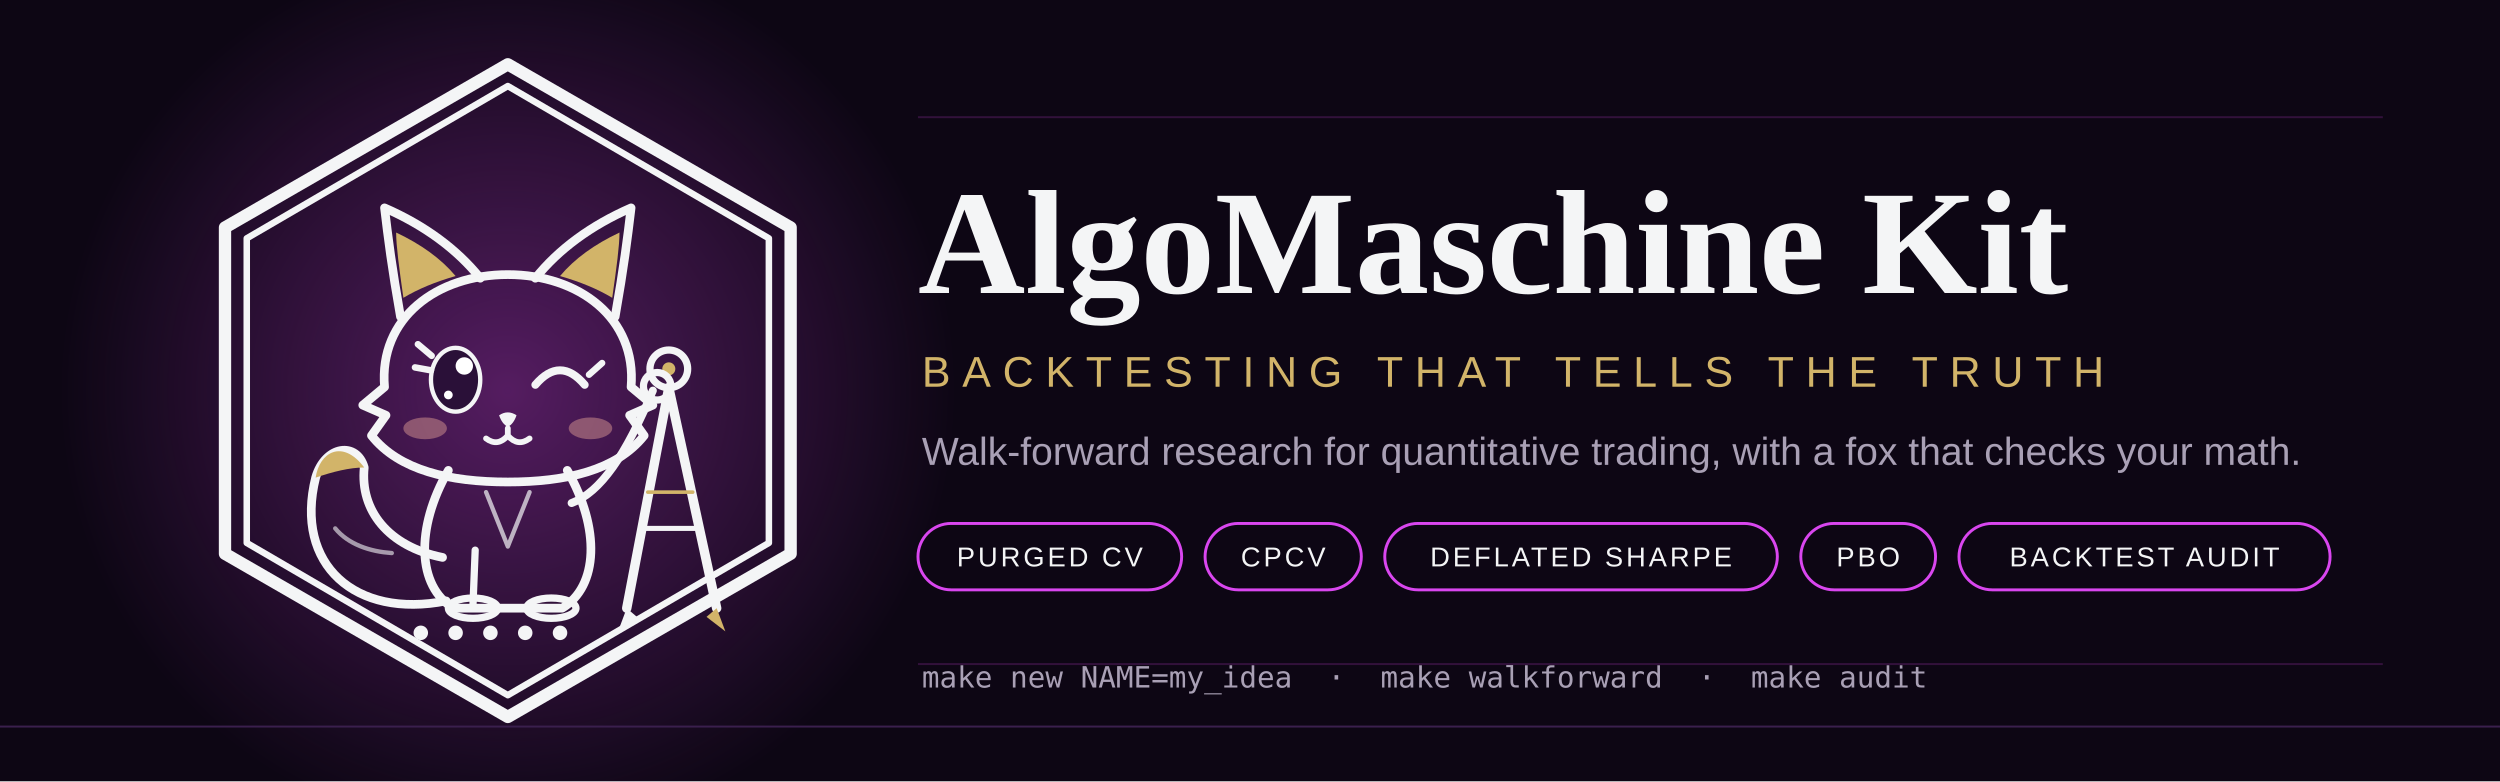
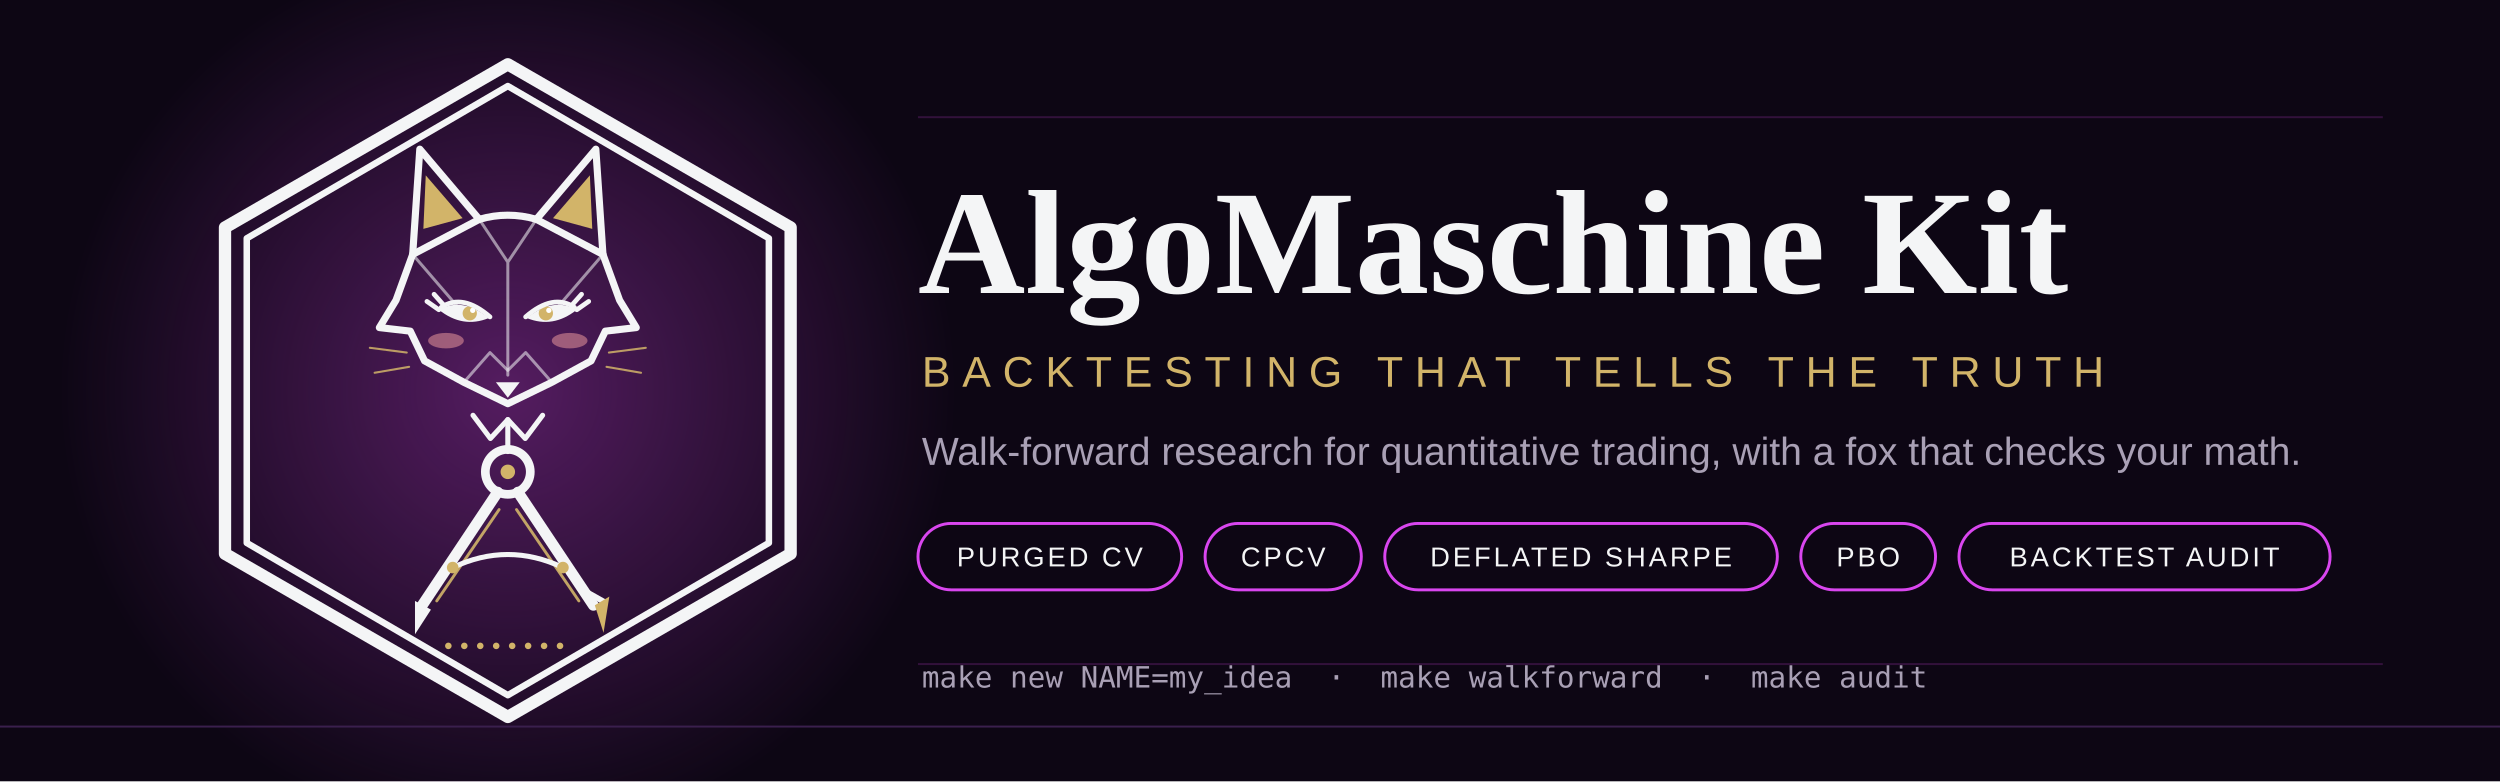
<svg xmlns="http://www.w3.org/2000/svg" viewBox="0 0 1280 400" width="1280" height="400" role="img" aria-label="AlgoMaschine Kit: walk-forward backtesting for quantitative trading">
  <style>
.l{fill:none;stroke:#f4f5f6;stroke-linejoin:round;stroke-linecap:round}
.f{fill:#f4f5f6;stroke:none} .g{fill:#d2b469;stroke:none} .gl{fill:none;stroke:#d2b469;stroke-linejoin:round;stroke-linecap:round}
.eye{fill:#2a1038;stroke:#f4f5f6;stroke-width:6}
.b{fill:#c98a8a;stroke:none;opacity:.55}
+ .t{fill:none;stroke:#f4f5f6;stroke-linejoin:round;stroke-linecap:round;opacity:.55} .r{fill:#d98a94;stroke:none;opacity:.6}
</style>
  <defs>
    <filter id="glow" x="-30%" y="-30%" width="160%" height="160%">
      <feGaussianBlur stdDeviation="6" result="b" />
      <feMerge>
        <feMergeNode in="b" />
        <feMergeNode in="SourceGraphic" />
      </feMerge>
    </filter>
    <radialGradient id="halo" cx="50%" cy="50%" r="50%">
      <stop offset="0" stop-color="#d946ef" stop-opacity=".35" />
      <stop offset="1" stop-color="#d946ef" stop-opacity="0" />
    </radialGradient>
  </defs>
  <rect width="1280" height="400" fill="#0d0614" />
  <circle cx="260" cy="200" r="230" fill="url(#halo)" />
  <path d="M0 372 H1280" stroke="#3a1f4d" stroke-width="1" />
  <g stroke="#d946ef" stroke-opacity=".18" fill="none">
    <path d="M470 60 H1220 M470 340 H1220" />
  </g>
  <svg x="110" y="22" width="300" height="356" viewBox="96 36 808 928">
    <g class="l" stroke-width="17">
      <polygon points="500,50 890,275 890,725 500,950 110,725 110,275" />
    </g>
    <g class="l" stroke-width="9">
      <polygon points="500,80 860,290 860,710 500,920 140,710 140,290" />
    </g>
-     <path class="l" stroke-width="12" d="M415,790 C290,815 205,740 235,620 C248,575 292,570 302,606 C296,665 335,715 410,730" />
-     <path class="g" d="M235,620 C240,585 272,566 302,606 C282,606 258,612 235,620 Z" />
-     <path class="l" stroke-width="6" d="M262,690 C280,712 310,722 340,724" opacity=".6" />
-     <path class="l" stroke-width="12" d="M418,610 C372,690 375,770 425,800 L575,800 C625,770 628,690 582,610" />
-     <path class="l" stroke-width="6" d="M470,640 L500,715 L530,640" opacity=".7" />
-     <path class="l" stroke-width="10" d="M455,720 L452,795" />
-     <ellipse class="l" stroke-width="10" cx="452" cy="800" rx="34" ry="14" />
-     <ellipse class="l" stroke-width="10" cx="560" cy="800" rx="34" ry="14" />
-     <circle class="l" stroke-width="10" cx="722" cy="470" r="26" />
-     <circle class="g" cx="722" cy="470" r="9" />
-     <path class="l" stroke-width="13" d="M722,496 L664,800" />
-     <path class="l" stroke-width="13" d="M722,496 L788,800" />
-     <path class="l" stroke-width="7" d="M683,690 L765,690" />
-     <path class="gl" stroke-width="5" d="M693,640 L755,640" />
-     <path class="f" d="M664,800 L652,832 L678,812 Z" />
-     <path class="g" d="M788,800 L800,832 L774,812 Z" />
-     <path class="l" stroke-width="11" d="M588,655 C628,640 662,590 700,500" />
-     <circle class="l" stroke-width="10" cx="706" cy="494" r="19" />
-     <path class="l" stroke-width="12" d="M352,398 C340,330 335,290 330,248 C385,272 430,305 462,345" />
-     <path class="l" stroke-width="12" d="M648,398 C660,330 665,290 670,248 C615,272 570,305 538,345" />
-     <path class="g" d="M356,372 C350,330 346,300 346,282 C380,298 408,318 428,342 C400,350 376,360 356,372 Z" />
-     <path class="g" d="M644,372 C650,330 654,300 654,282 C620,298 592,318 572,342 C600,350 624,360 644,372 Z" />
-     <path class="l" stroke-width="12" d="M330,495 C322,400 402,340 500,340 C598,340 678,400 670,495 L700,520 L668,534 L688,562 C650,610 580,626 500,626 C420,626 350,610 312,562 L332,534 L300,520 Z" />
-     <ellipse class="eye" cx="428" cy="485" rx="34" ry="44" />
-     <circle fill="#fff" cx="440" cy="466" r="12" />
-     <circle fill="#fff" cx="418" cy="506" r="6" />
-     <path class="l" stroke-width="9" d="M395,452 L376,436 M394,472 L372,468" />
-     <path class="l" stroke-width="11" d="M538,492 Q572,452 606,492" />
-     <path class="l" stroke-width="9" d="M612,478 L630,462" />
-     <path class="f" d="M488,534 Q500,526 512,534 Q508,546 500,550 Q492,546 488,534 Z" />
-     <path class="l" stroke-width="8" d="M500,552 L500,562 M500,562 Q486,578 470,566 M500,562 Q514,578 530,566" />
-     <ellipse class="b" cx="386" cy="552" rx="30" ry="15" />
-     <ellipse class="b" cx="614" cy="552" rx="30" ry="15" />
-     <path class="l" stroke-width="20" stroke-dasharray="0 48" d="M380,834 L620,834" />
+     <g>
+       <path class="l" stroke-width="15" d="M486,640 L382,796 M514,640 L618,796" />
+       <path class="gl" stroke-width="4" d="M488,664 L402,790 M512,664 L598,790" opacity=".9" />
+       <path class="f" d="M372,790 L394,802 L372,836 Z" />
+       <path class="l" stroke-width="8" d="M602,774 L634,792" />
+       <path class="g" d="M620,796 L640,784 L632,834 Z" />
+       <path class="l" stroke-width="7" d="M424,744 Q500,708 576,744" />
+       <circle class="g" cx="424" cy="744" r="8" />
+       <circle class="g" cx="576" cy="744" r="8" />
+       <path class="gl" stroke-width="9" stroke-dasharray="0 22" d="M418,852 L584,852" />
+     </g>
+     <path class="l" stroke-width="7" d="M452,534 L476,566 L500,540 L524,566 L548,534" />
+     <path class="l" stroke-width="7" d="M500,540 L500,584" />
+     <circle class="l" stroke-width="12" cx="500" cy="612" r="31" />
+     <circle class="g" cx="500" cy="612" r="10" />
+     <g transform="translate(500 345) scale(.82) translate(-500 -345)">
+       <path class="l" stroke-width="12" d="M340,305 L352,128 L452,246" />
+       <path class="l" stroke-width="12" d="M660,305 L648,128 L548,246" />
+       <path class="g" d="M358,262 L362,172 L424,244 Z" />
+       <path class="g" d="M642,262 L638,172 L576,244 Z" />
+       <path class="l" stroke-width="12" d="M340,305 L452,246 Q500,232 548,246 L660,305 L688,382 L716,428 L664,434 L640,484 L574,520 L500,556 L426,520 L360,484 L336,434 L284,428 L312,382 Z" />
+       <path class="t" stroke-width="5" d="M452,246 L500,318 L548,246 M500,318 L500,508 M340,305 L420,398 M660,305 L580,398" />
+       <path class="t" stroke-width="5" d="M426,520 L470,470 L500,500 L530,470 L574,520" />
+       <path class="f" d="M384,398 Q424,376 468,412 Q424,430 384,398 Z" />
+       <path class="f" d="M616,398 Q576,376 532,412 Q576,430 616,398 Z" />
+       <circle class="g" cx="436" cy="404" r="12" />
+       <circle class="g" cx="564" cy="404" r="12" />
+       <circle fill="#fff" cx="441" cy="399" r="4.5" />
+       <circle fill="#fff" cx="569" cy="399" r="4.5" />
+       <path class="l" stroke-width="8" d="M384,398 L364,384 M392,390 L376,372 M616,398 L636,384 M608,390 L624,372" />
+       <path class="l" stroke-width="8" d="M388,394 Q424,370 470,410 M612,394 Q576,370 530,410" />
+       <path class="f" d="M480,520 L520,520 L500,546 Z" />
+       <ellipse class="r" cx="396" cy="450" rx="30" ry="13" />
+       <ellipse class="r" cx="604" cy="450" rx="30" ry="13" />
+       <path class="gl" stroke-width="3.5" d="M330,470 L268,462 M334,494 L276,504 M670,470 L732,462 M666,494 L724,504" opacity=".85" />
+     </g>
  </svg>
  <text x="470" y="150" fill="#f4f5f6" font-family="Georgia,'Times New Roman',serif" font-size="76" font-weight="600">AlgoMaschine Kit</text>
  <text x="472" y="198" fill="#d2b469" font-family="'Helvetica Neue',Arial,sans-serif" font-size="22" letter-spacing="6">BACKTESTING THAT TELLS THE TRUTH</text>
  <text x="472" y="238" fill="#a9a0b5" font-family="'Helvetica Neue',Arial,sans-serif" font-size="20">Walk-forward research for quantitative trading, with a fox that checks your math.</text>
  <rect x="470" y="268" width="135" height="34" rx="17" fill="none" stroke="#d946ef" stroke-width="1.5" />
  <text x="537.5" y="290" fill="#f4f5f6" font-family="'Helvetica Neue',Arial,sans-serif" font-size="14" letter-spacing="1.5" text-anchor="middle">PURGED CV</text>
  <rect x="617" y="268" width="80" height="34" rx="17" fill="none" stroke="#d946ef" stroke-width="1.5" />
  <text x="657.0" y="290" fill="#f4f5f6" font-family="'Helvetica Neue',Arial,sans-serif" font-size="14" letter-spacing="1.5" text-anchor="middle">CPCV</text>
  <rect x="709" y="268" width="201" height="34" rx="17" fill="none" stroke="#d946ef" stroke-width="1.5" />
  <text x="809.5" y="290" fill="#f4f5f6" font-family="'Helvetica Neue',Arial,sans-serif" font-size="14" letter-spacing="1.5" text-anchor="middle">DEFLATED SHARPE</text>
  <rect x="922" y="268" width="69" height="34" rx="17" fill="none" stroke="#d946ef" stroke-width="1.5" />
  <text x="956.5" y="290" fill="#f4f5f6" font-family="'Helvetica Neue',Arial,sans-serif" font-size="14" letter-spacing="1.5" text-anchor="middle">PBO</text>
  <rect x="1003" y="268" width="190" height="34" rx="17" fill="none" stroke="#d946ef" stroke-width="1.5" />
  <text x="1098.0" y="290" fill="#f4f5f6" font-family="'Helvetica Neue',Arial,sans-serif" font-size="14" letter-spacing="1.5" text-anchor="middle">BACKTEST AUDIT</text>
  <text x="472" y="352" fill="#a9a0b5" font-family="'JetBrains Mono',Consolas,Menlo,monospace" font-size="15">make new NAME=my_idea  ·  make walkforward  ·  make audit</text>
</svg>
